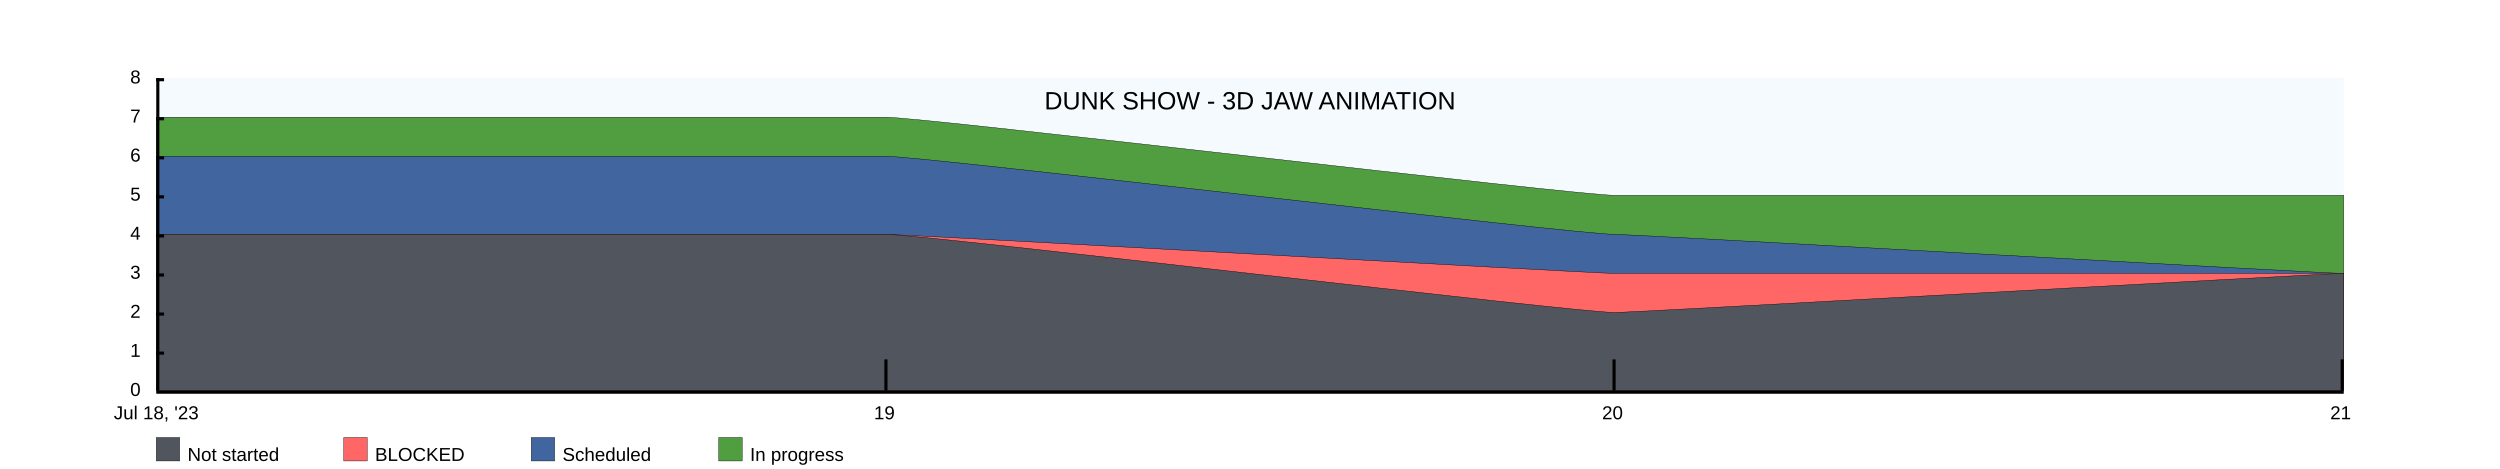
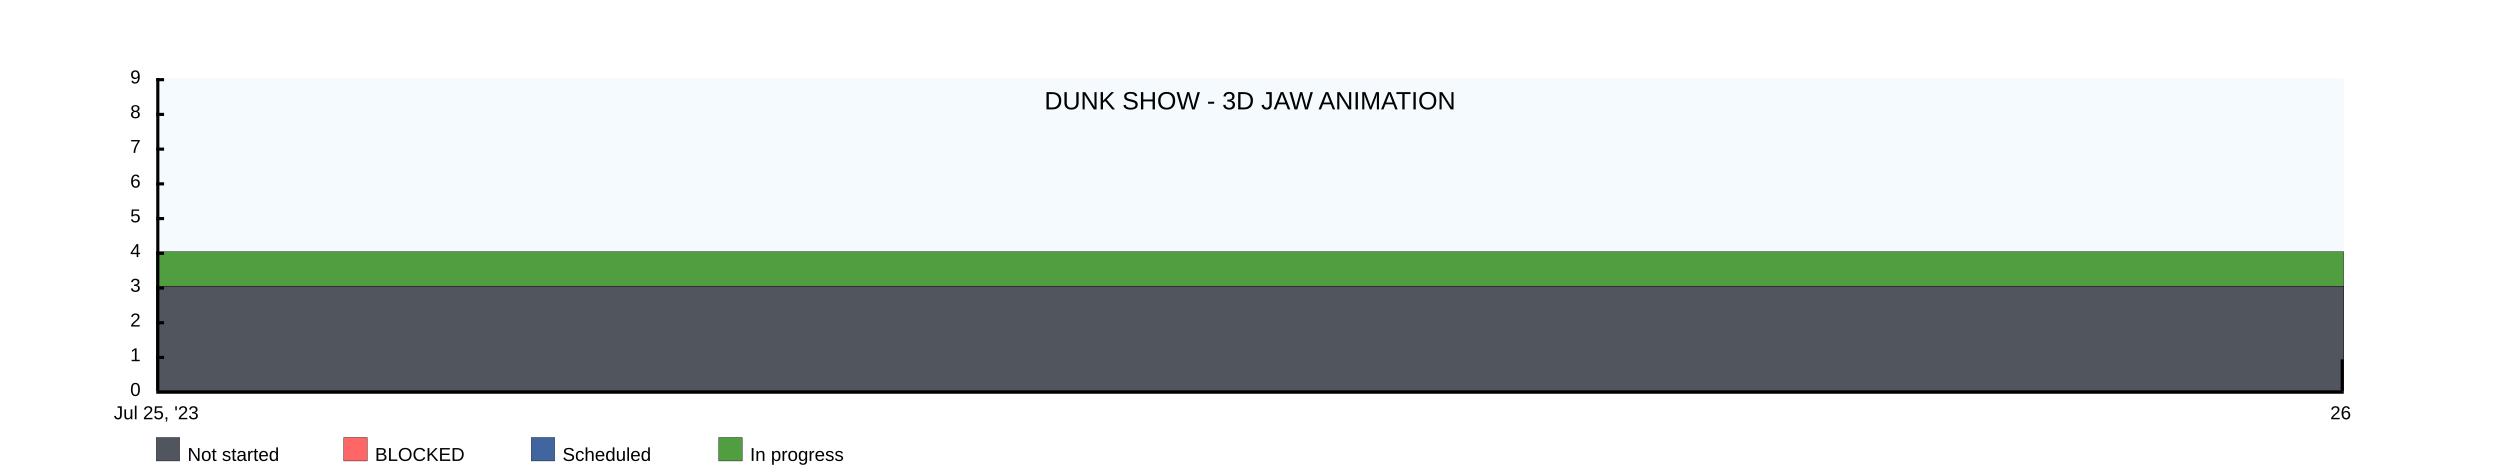
<svg xmlns="http://www.w3.org/2000/svg" width="1600" height="300">
  <rect x="100" y="50" width="1400" height="200" fill="rgba(221, 239, 250, .3)" />
  <clipPath id="theGraph">
    <rect x="100" y="50" width="1400" height="200" fill="black" />
  </clipPath>
  <rect x="100" y="280" width="15" height="15" fill="#51565E" stroke="black" stroke-width="0.25" />
  <text x="120" y="295" font-family="Arial" font-size="12" fill="black">Not started</text>
  <rect x="220" y="280" width="15" height="15" fill="#FF6666" stroke="black" stroke-width="0.25" />
  <text x="240" y="295" font-family="Arial" font-size="12" fill="black">BLOCKED</text>
  <rect x="340" y="280" width="15" height="15" fill="#41659E" stroke="black" stroke-width="0.25" />
  <text x="360" y="295" font-family="Arial" font-size="12" fill="black">Scheduled</text>
  <rect x="460" y="280" width="15" height="15" fill="#519E41" stroke="black" stroke-width="0.25" />
  <text x="480" y="295" font-family="Arial" font-size="12" fill="black">In progress</text>
-   <path d="M 100 75 M 100 75 C 100 75 566.667 75 566.667 75 C 591.667 75 1008.333 125 1033.333 125 C 1033.333 125 1500 125 1500 125 C 1500 125 1500 250 1500 250 C 1500 250 100 250 100 250 Z" fill="#519E41" stroke="black" stroke-width="0.25" />
-   <path d="M 100 100 M 100 100 C 100 100 566.667 100 566.667 100 C 591.667 100 1008.333 150 1033.333 150 C 1045.833 150 1487.5 175 1500 175 C 1500 175 1500 250 1500 250 C 1500 250 100 250 100 250 Z" fill="#41659E" stroke="black" stroke-width="0.25" />
-   <path d="M 100 150 M 100 150 C 100 150 566.667 150 566.667 150 C 579.167 150 1020.833 175 1033.333 175 C 1033.333 175 1500 175 1500 175 C 1500 175 1500 250 1500 250 C 1500 250 100 250 100 250 Z" fill="#FF6666" stroke="black" stroke-width="0.25" />
-   <path d="M 100 150 M 100 150 C 100 150 566.667 150 566.667 150 C 591.667 150 1008.333 200 1033.333 200 C 1045.833 200 1487.5 175 1500 175 C 1500 175 1500 250 1500 250 C 1500 250 100 250 100 250 Z" fill="#51565E" stroke="black" stroke-width="0.25" />
+   <path d="M 100 161.111 M 100 161.111 C 100 161.111 1500 161.111 1500 161.111 C 1500 161.111 1500 250 1500 250 C 1500 250 100 250 100 250 Z" fill="#519E41" stroke="black" stroke-width="0.25" />
+   <path d="M 100 183.333 M 100 183.333 C 100 183.333 1500 183.333 1500 183.333 C 1500 183.333 1500 250 1500 250 C 1500 250 100 250 100 250 Z" fill="#41659E" stroke="black" stroke-width="0.25" />
+   <path d="M 100 183.333 M 100 183.333 C 100 183.333 1500 183.333 1500 183.333 C 1500 183.333 1500 250 1500 250 C 1500 250 100 250 100 250 Z" fill="#FF6666" stroke="black" stroke-width="0.25" />
+   <path d="M 100 183.333 M 100 183.333 C 100 183.333 1500 183.333 1500 183.333 C 1500 183.333 1500 250 1500 250 C 1500 250 100 250 100 250 Z" fill="#51565E" stroke="black" stroke-width="0.25" />
  <text x="800" y="70" font-family="Arial" font-size="16" fill="black" text-anchor="middle" alignment-baseline="middle">DUNK SHOW - 3D JAW ANIMATION</text>
  <rect x="100" y="250" width="1400" height="2" fill="black" />
  <rect x="100" y="50" width="5" height="2" fill="black" />
-   <rect x="100" y="75" width="5" height="2" fill="black" />
-   <rect x="100" y="100" width="5" height="2" fill="black" />
-   <rect x="100" y="125" width="5" height="2" fill="black" />
-   <rect x="100" y="150" width="5" height="2" fill="black" />
-   <rect x="100" y="175" width="5" height="2" fill="black" />
-   <rect x="100" y="200" width="5" height="2" fill="black" />
-   <rect x="100" y="225" width="5" height="2" fill="black" />
-   <text x="90" y="50" font-family="Arial" font-size="12" fill="black" text-anchor="end" dominant-baseline="middle">8</text>
-   <text x="90" y="75" font-family="Arial" font-size="12" fill="black" text-anchor="end" dominant-baseline="middle">7</text>
-   <text x="90" y="100" font-family="Arial" font-size="12" fill="black" text-anchor="end" dominant-baseline="middle">6</text>
-   <text x="90" y="125" font-family="Arial" font-size="12" fill="black" text-anchor="end" dominant-baseline="middle">5</text>
-   <text x="90" y="150" font-family="Arial" font-size="12" fill="black" text-anchor="end" dominant-baseline="middle">4</text>
-   <text x="90" y="175" font-family="Arial" font-size="12" fill="black" text-anchor="end" dominant-baseline="middle">3</text>
-   <text x="90" y="200" font-family="Arial" font-size="12" fill="black" text-anchor="end" dominant-baseline="middle">2</text>
-   <text x="90" y="225" font-family="Arial" font-size="12" fill="black" text-anchor="end" dominant-baseline="middle">1</text>
+   <rect x="100" y="72.222" width="5" height="2" fill="black" />
+   <rect x="100" y="94.444" width="5" height="2" fill="black" />
+   <rect x="100" y="116.667" width="5" height="2" fill="black" />
+   <rect x="100" y="138.889" width="5" height="2" fill="black" />
+   <rect x="100" y="161.111" width="5" height="2" fill="black" />
+   <rect x="100" y="183.333" width="5" height="2" fill="black" />
+   <rect x="100" y="205.556" width="5" height="2" fill="black" />
+   <rect x="100" y="227.778" width="5" height="2" fill="black" />
+   <text x="90" y="50" font-family="Arial" font-size="12" fill="black" text-anchor="end" dominant-baseline="middle">9</text>
+   <text x="90" y="72.222" font-family="Arial" font-size="12" fill="black" text-anchor="end" dominant-baseline="middle">8</text>
+   <text x="90" y="94.444" font-family="Arial" font-size="12" fill="black" text-anchor="end" dominant-baseline="middle">7</text>
+   <text x="90" y="116.667" font-family="Arial" font-size="12" fill="black" text-anchor="end" dominant-baseline="middle">6</text>
+   <text x="90" y="138.889" font-family="Arial" font-size="12" fill="black" text-anchor="end" dominant-baseline="middle">5</text>
+   <text x="90" y="161.111" font-family="Arial" font-size="12" fill="black" text-anchor="end" dominant-baseline="middle">4</text>
+   <text x="90" y="183.333" font-family="Arial" font-size="12" fill="black" text-anchor="end" dominant-baseline="middle">3</text>
+   <text x="90" y="205.556" font-family="Arial" font-size="12" fill="black" text-anchor="end" dominant-baseline="middle">2</text>
+   <text x="90" y="227.778" font-family="Arial" font-size="12" fill="black" text-anchor="end" dominant-baseline="middle">1</text>
  <text x="90" y="250" font-family="Arial" font-size="12" fill="black" text-anchor="end" dominant-baseline="middle">0</text>
-   <text x="100" y="260" font-family="Arial" fill="black" text-anchor="middle" dominant-baseline="hanging">Jul 18, '23</text>
-   <text x="566" y="260" font-family="Arial" fill="black" text-anchor="middle" dominant-baseline="hanging">19</text>
-   <text x="1032" y="260" font-family="Arial" fill="black" text-anchor="middle" dominant-baseline="hanging">20</text>
-   <text x="1498" y="260" font-family="Arial" fill="black" text-anchor="middle" dominant-baseline="hanging">21</text>
+   <text x="100" y="260" font-family="Arial" fill="black" text-anchor="middle" dominant-baseline="hanging">Jul 25, '23</text>
+   <text x="1498" y="260" font-family="Arial" fill="black" text-anchor="middle" dominant-baseline="hanging">26</text>
  <rect x="100" y="50" width="2" height="200" fill="black" />
-   <rect x="566" y="230" width="2" height="20" fill="black" />
-   <rect x="1032" y="230" width="2" height="20" fill="black" />
  <rect x="1498" y="230" width="2" height="20" fill="black" />
</svg>
